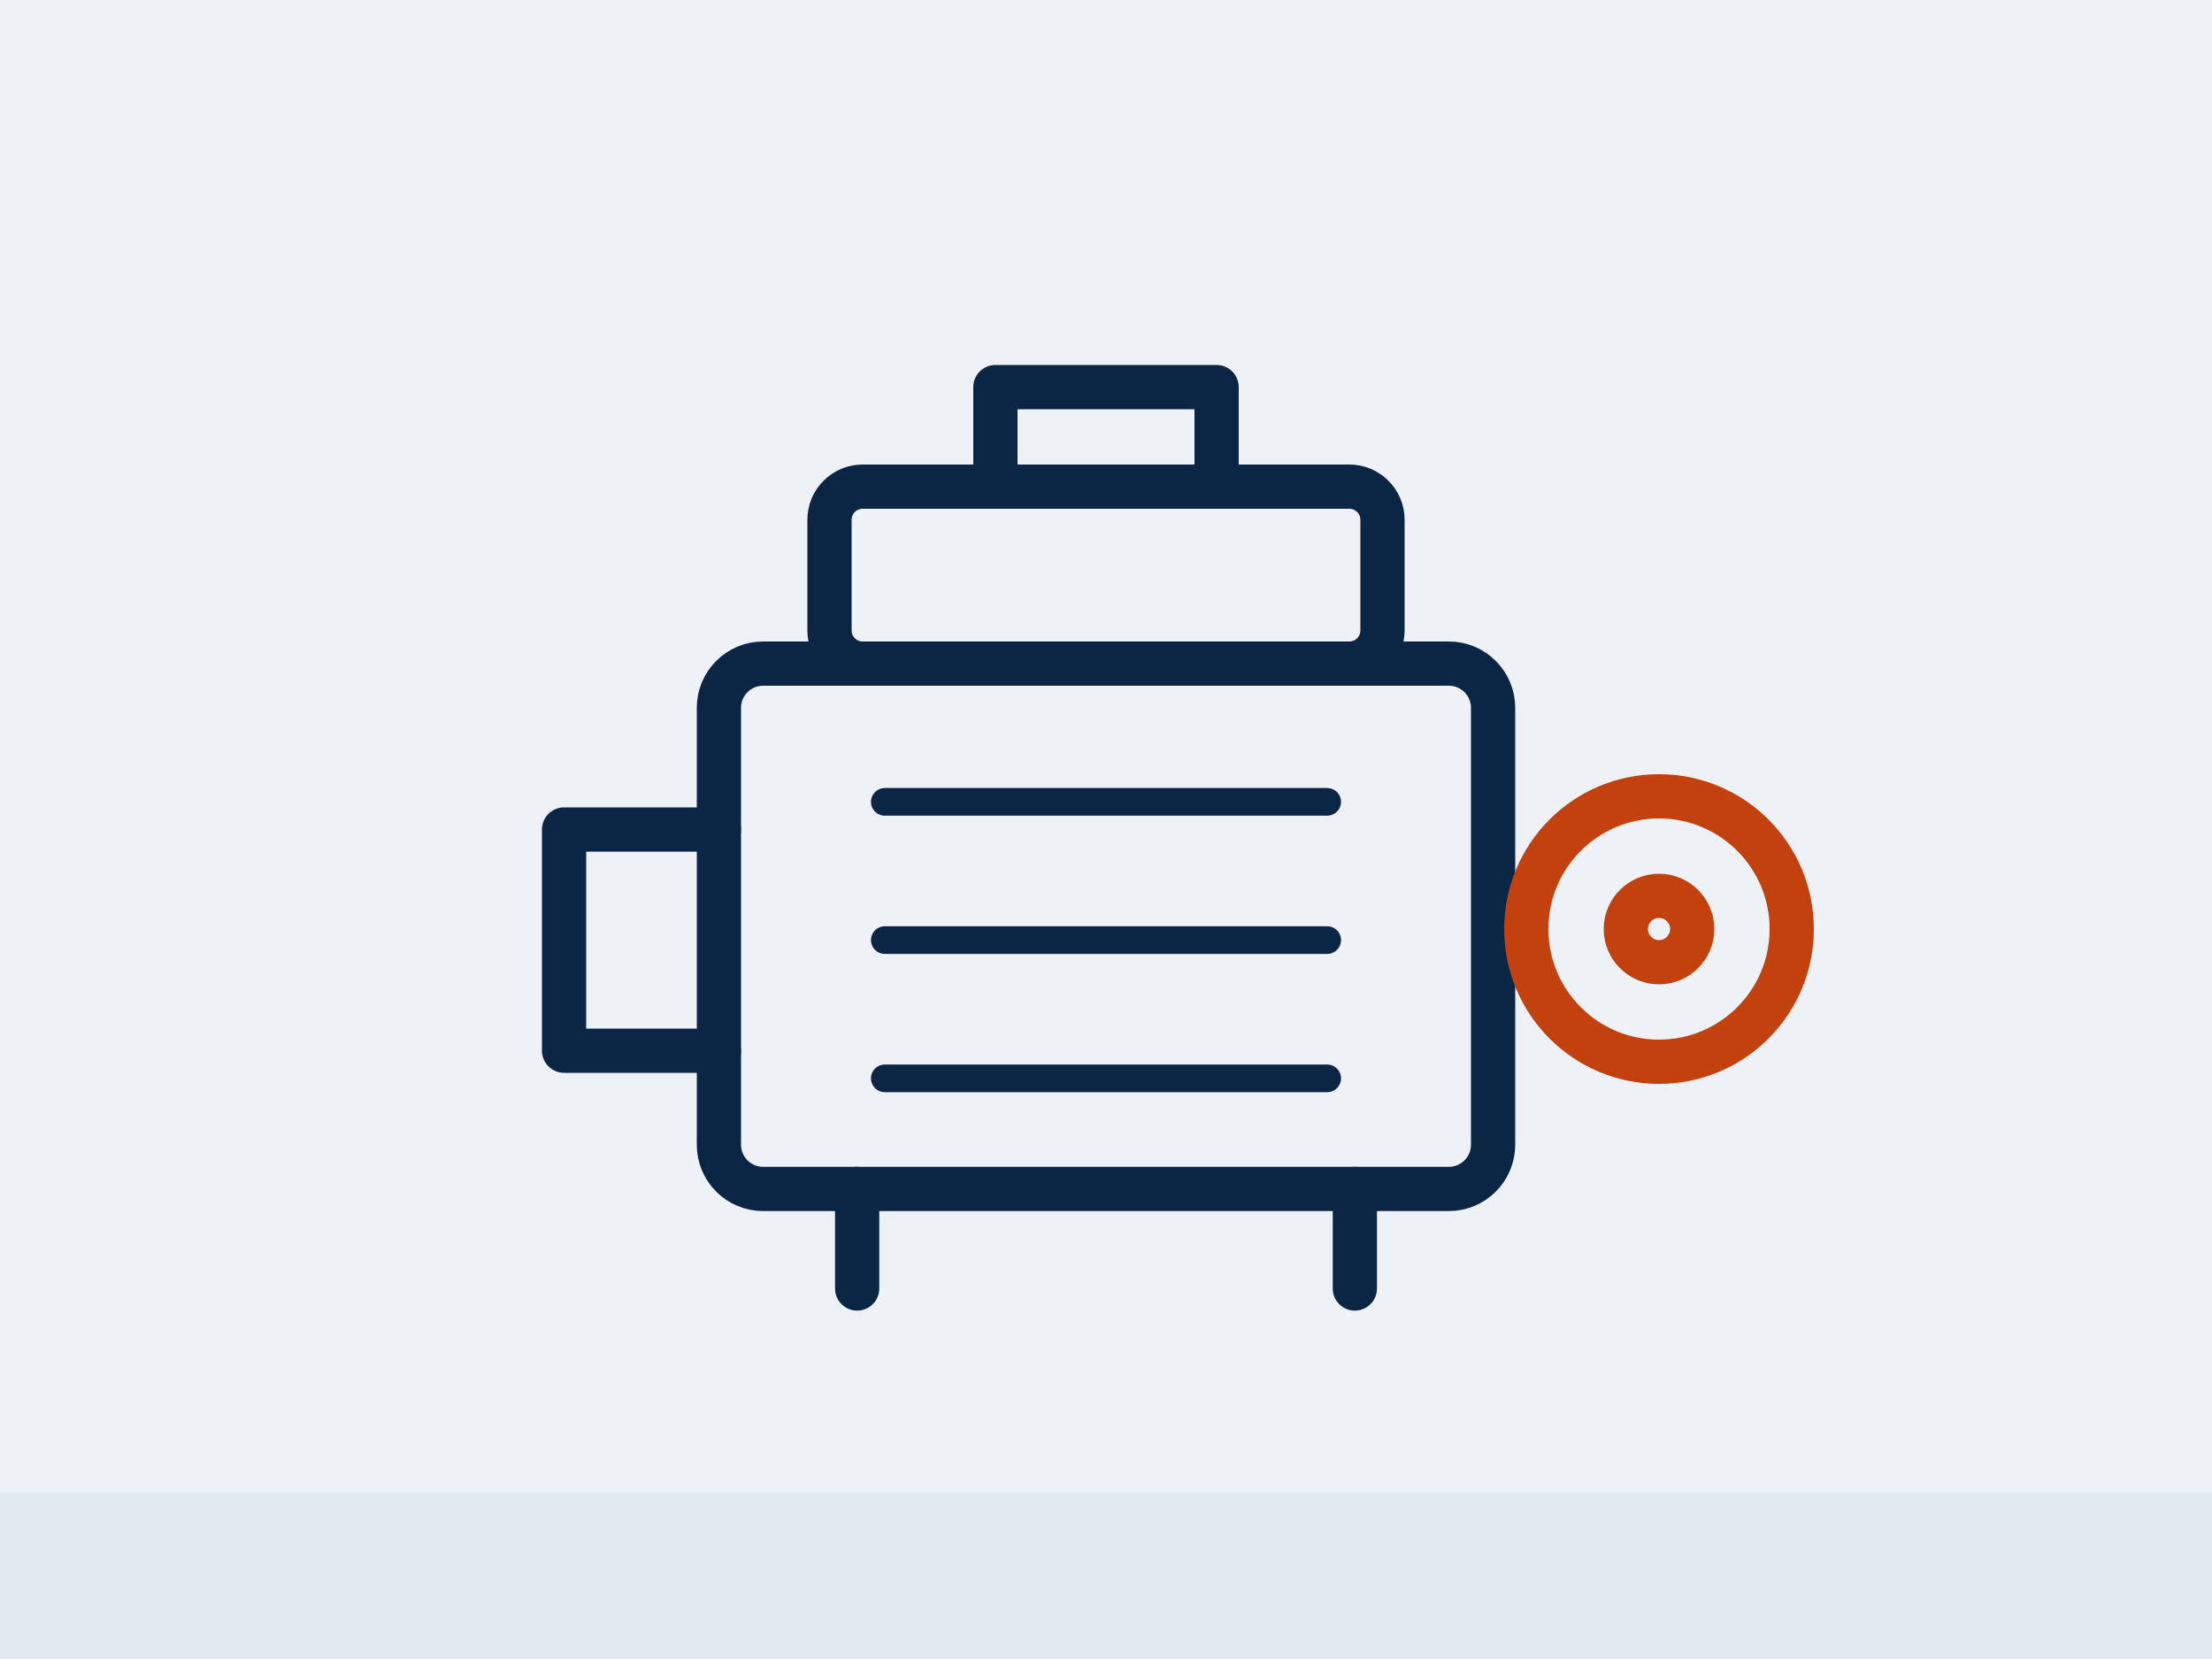
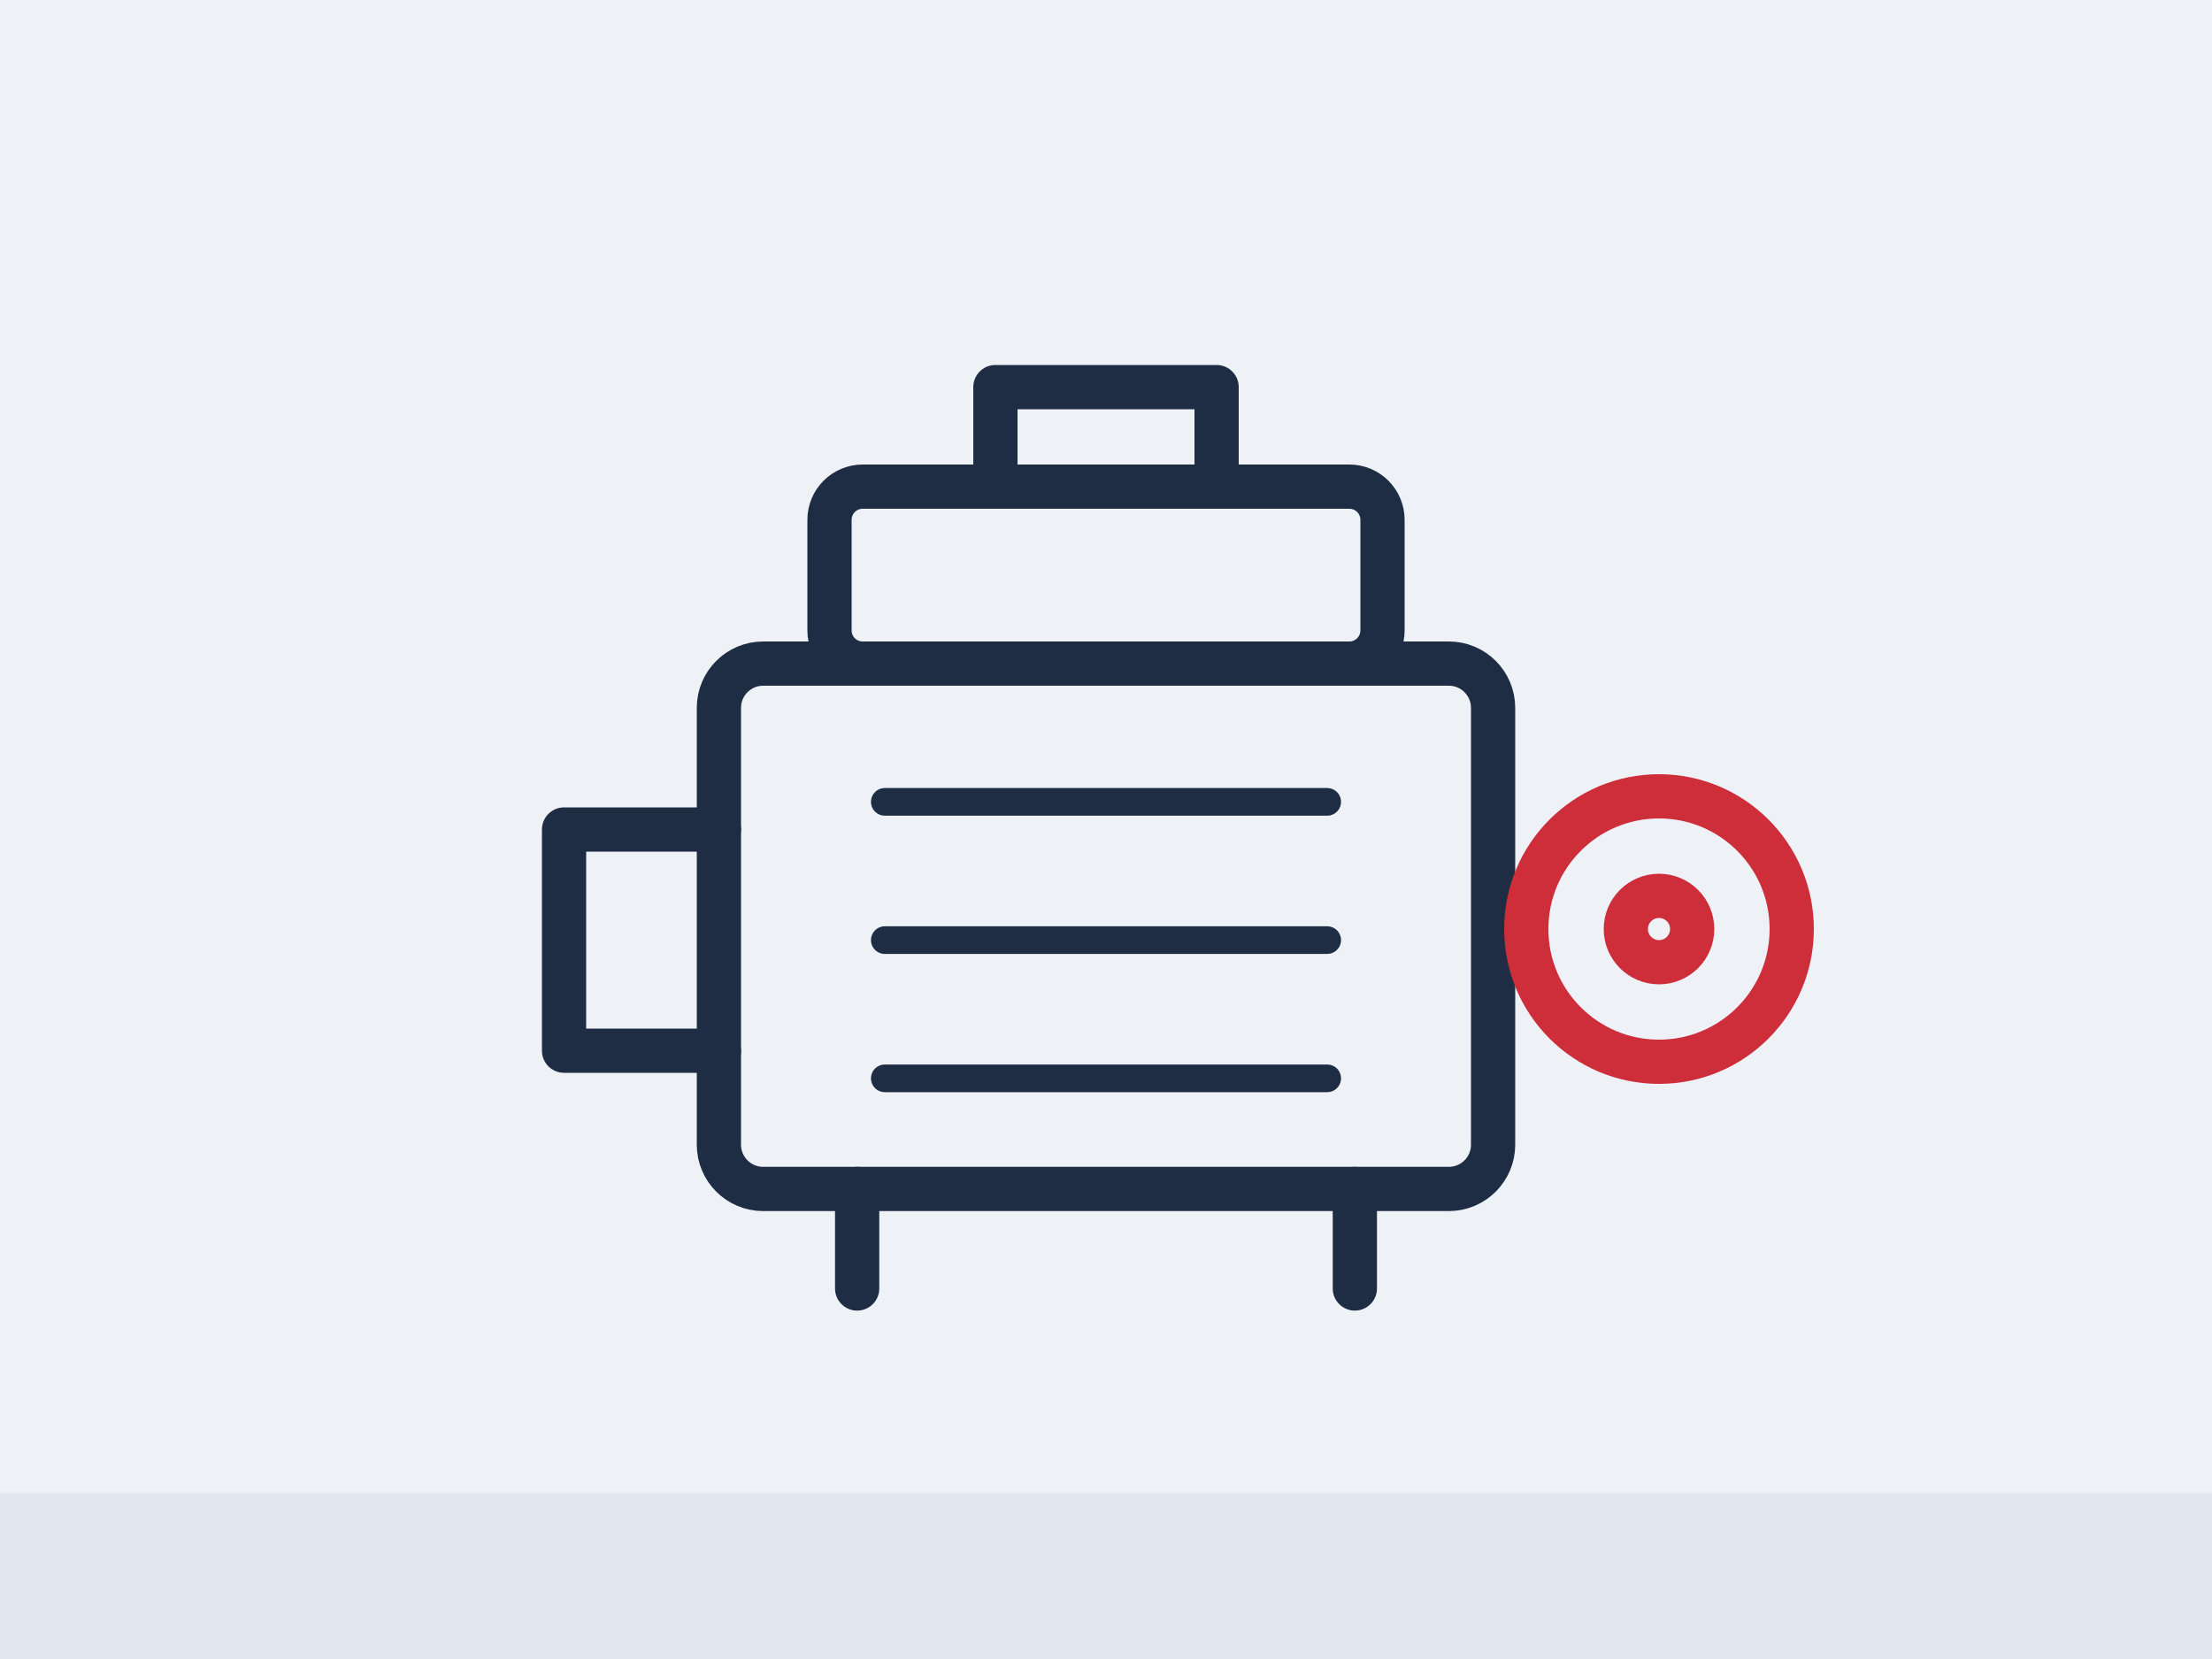
<svg xmlns="http://www.w3.org/2000/svg" viewBox="0 0 400 300" width="400" height="300" role="img" aria-label="Engine parts">
  <rect width="400" height="300" fill="#eef2f7" />
  <path d="M0 270h400v30H0z" fill="#e2e8f0" />
-   <g fill="none" stroke="#0b2545" stroke-width="8" stroke-linecap="round" stroke-linejoin="round">
+   <g fill="none" stroke="#1F2D44" stroke-width="8" stroke-linecap="round" stroke-linejoin="round">
    <rect x="130" y="120" width="140" height="95" rx="8" />
    <rect x="150" y="88" width="100" height="32" rx="6" />
    <path d="M180 88V70h40v18" />
    <path d="M130 150h-28v40h28" />
    <path d="M155 215v18M245 215v18" />
-     <circle cx="300" cy="168" r="24" stroke="#c2410c" />
-     <circle cx="300" cy="168" r="6" stroke="#c2410c" />
+     <circle cx="300" cy="168" r="24" stroke="#CD2E3A" />
+     <circle cx="300" cy="168" r="6" stroke="#CD2E3A" />
    <path d="M160 145h80M160 170h80M160 195h80" stroke-width="5" />
  </g>
</svg>
